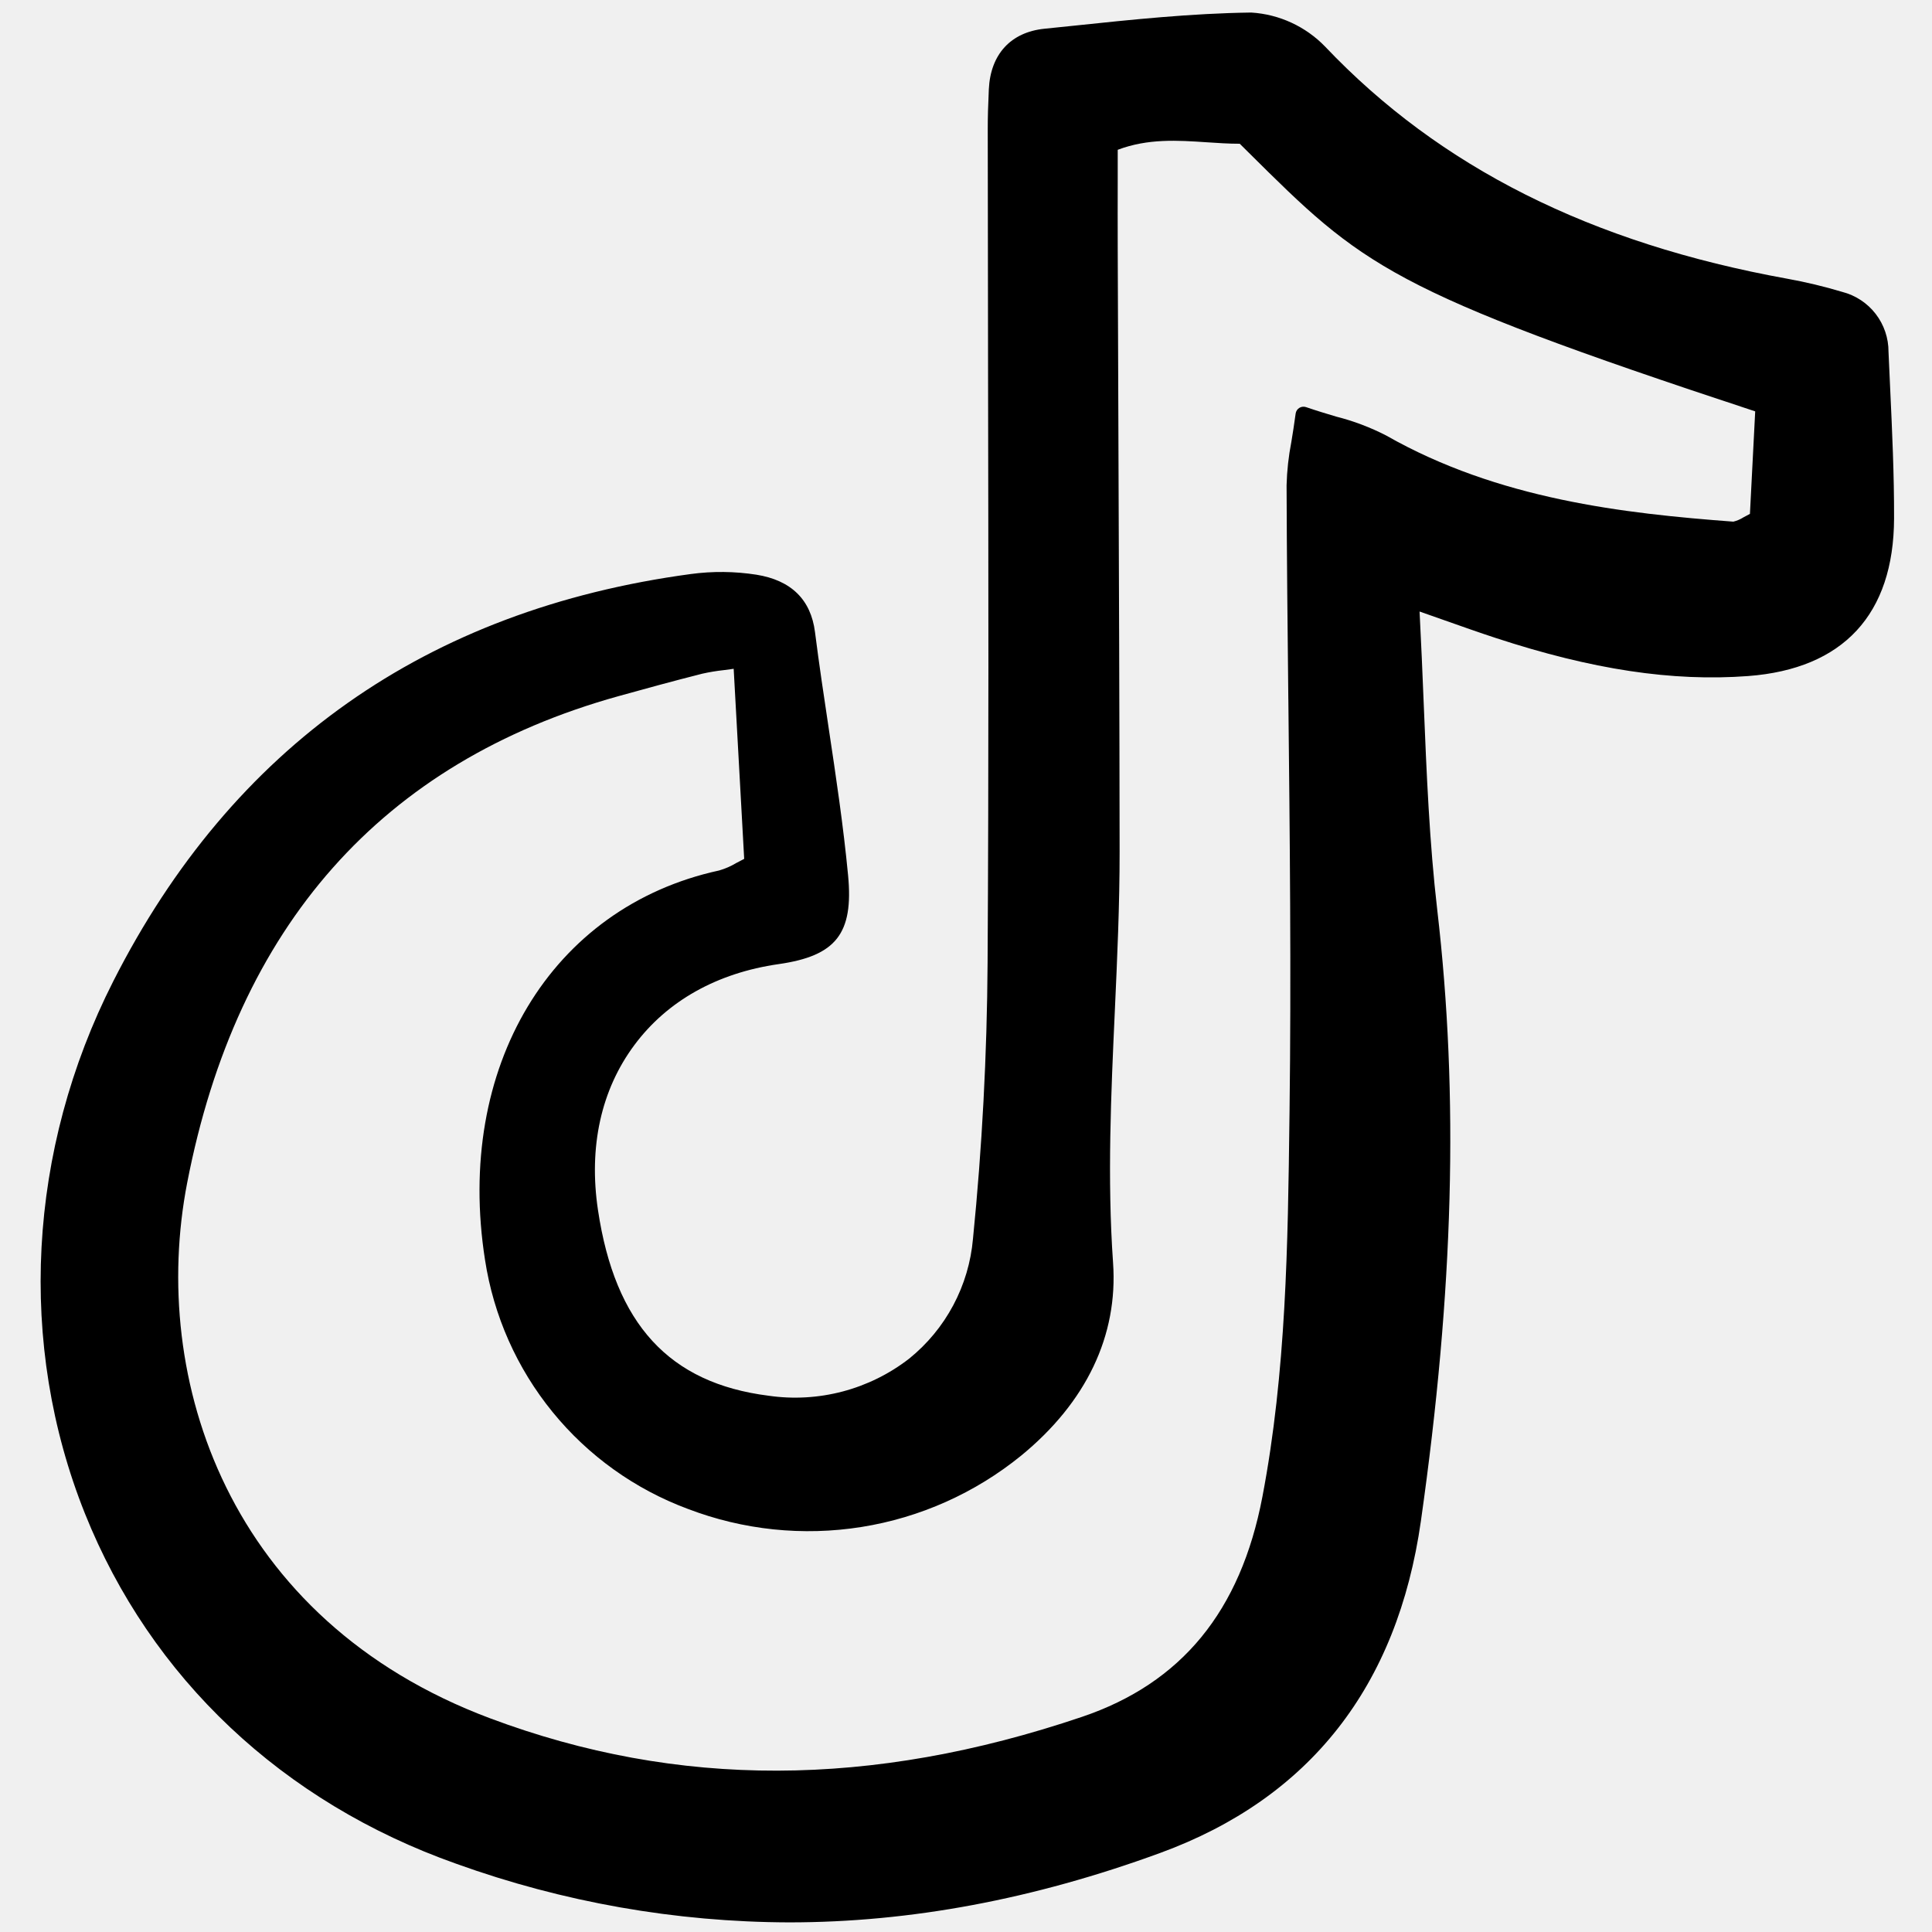
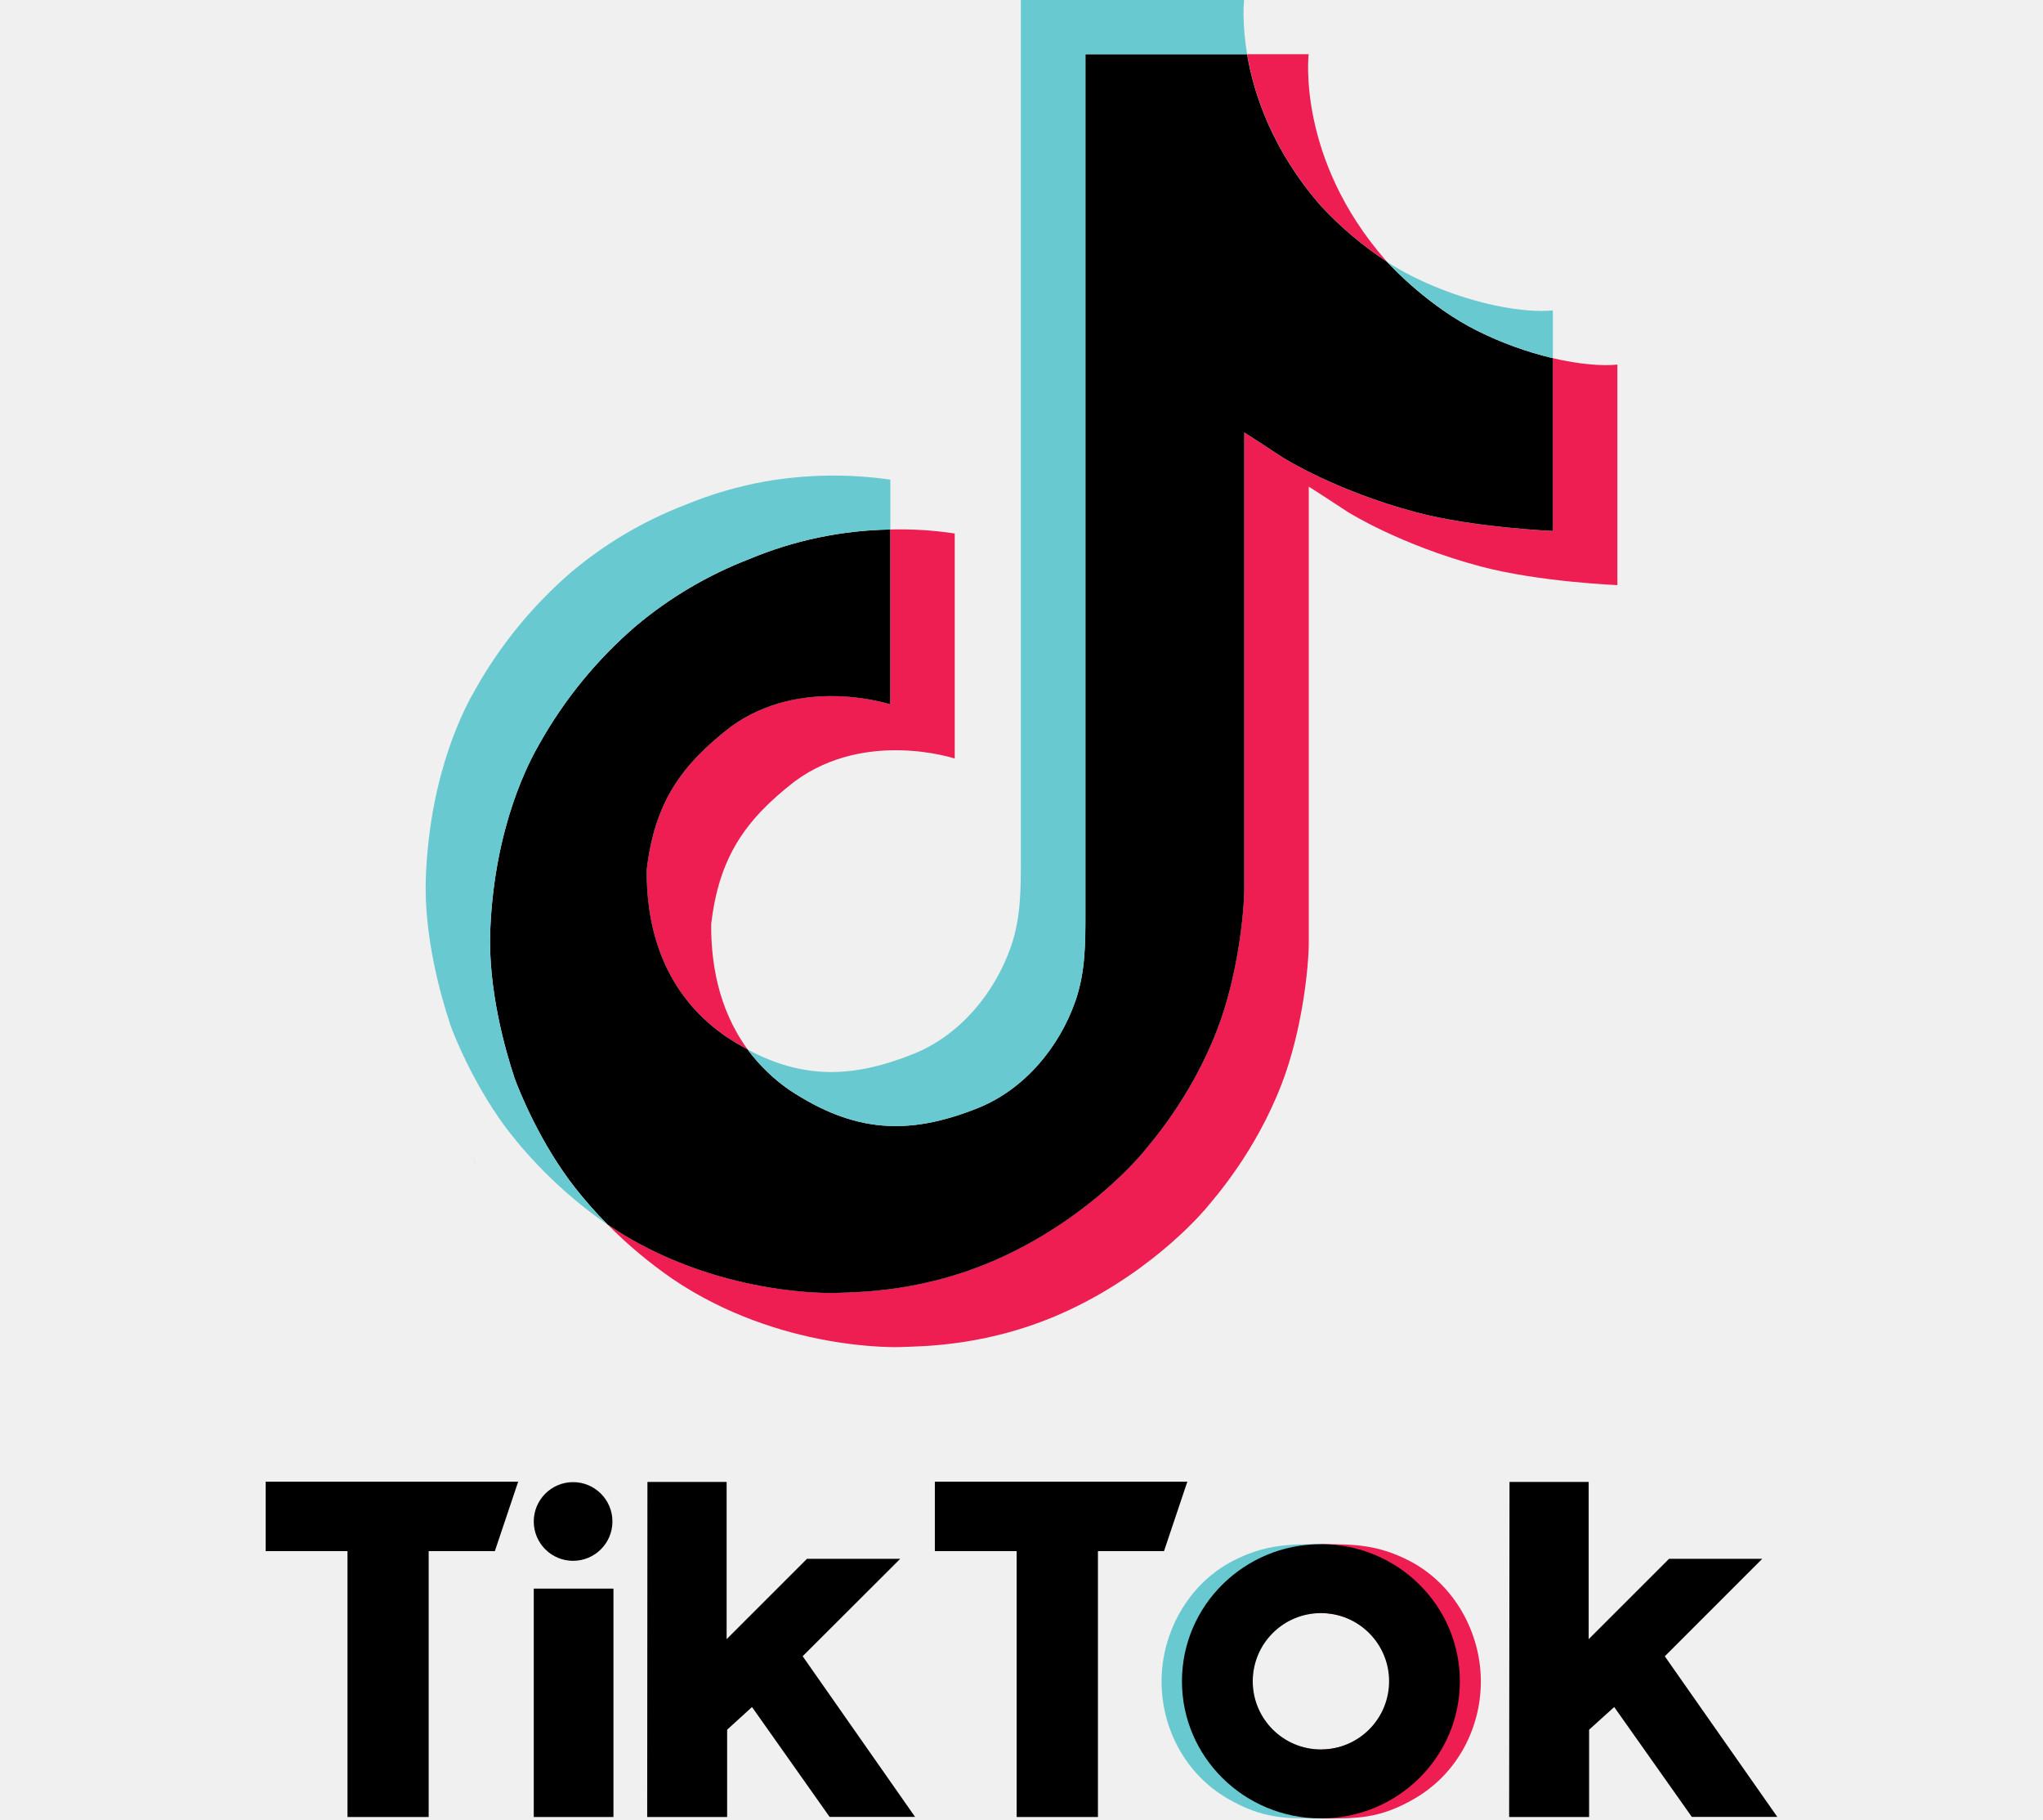
- <svg xmlns="http://www.w3.org/2000/svg" width="35.93pxpx" height="32px" viewBox="-3 0 164 164" fill="none">
-   <g clip-path="url(#clip0)">
-     <path d="M123.953 54.151C132.152 56.842 138.958 57.868 145.383 57.388C153.467 56.782 157.753 52.154 157.78 44.006C157.791 40.308 157.616 36.556 157.447 32.928C157.398 31.904 157.352 30.881 157.308 29.858C157.312 28.696 156.928 27.565 156.218 26.645C155.507 25.724 154.509 25.068 153.383 24.778C151.854 24.319 150.299 23.946 148.728 23.662C132.049 20.646 119.212 14.2 109.482 3.954C107.83 2.247 105.601 1.217 103.23 1.066H103.16C98.143 1.132 93.065 1.665 88.154 2.182L85.66 2.439C82.8 2.732 81.078 4.605 80.938 7.579C80.873 8.948 80.845 9.997 80.846 10.977C80.849 17.883 80.858 24.789 80.873 31.695C80.903 48.088 80.934 65.04 80.833 81.707C80.785 89.534 80.368 97.424 79.592 105.157C79.42 107.13 78.851 109.048 77.92 110.796C76.99 112.544 75.715 114.086 74.175 115.33C72.498 116.63 70.577 117.578 68.526 118.119C66.475 118.66 64.335 118.782 62.236 118.477C53.81 117.413 49.211 112.408 47.761 102.725C46.955 97.353 48.023 92.504 50.856 88.702C53.64 84.961 57.875 82.588 63.1 81.839C67.971 81.142 69.458 79.245 68.992 74.321C68.594 70.126 67.958 65.891 67.342 61.797C66.941 59.13 66.526 56.371 66.182 53.658C65.833 50.895 64.156 49.254 61.198 48.782C59.358 48.497 57.487 48.478 55.642 48.727C33.215 51.751 16.721 63.378 6.619 83.286C-0.667 97.637 -1.541 114.11 4.211 128.482C9.796 142.439 20.99 152.996 35.731 158.208C44.792 161.472 54.347 163.155 63.979 163.183C74.297 163.183 84.748 161.218 95.486 157.289C108.174 152.644 115.621 143.16 117.616 129.102C120.399 109.497 120.84 93.018 119.003 77.241C118.338 71.524 118.101 65.766 117.851 59.67C117.748 57.155 117.641 54.563 117.502 51.91C118.217 52.16 118.875 52.393 119.492 52.61C121.207 53.216 122.561 53.695 123.953 54.151ZM106.363 59.346C106.486 70.822 106.614 82.69 106.464 94.355L106.455 95.017C106.324 105.565 106.183 116.472 104.158 127.068C102.305 136.77 97.297 142.877 88.847 145.737C70.969 151.786 54.534 151.827 38.6 145.859C16.369 137.531 9.668 117.031 12.888 100.408C17.115 78.589 29.427 64.691 49.483 59.099C51.583 58.514 54.077 57.829 56.613 57.187C57.219 57.051 57.833 56.95 58.45 56.883C58.702 56.849 58.976 56.813 59.279 56.771L60.171 72.907C59.937 73.025 59.718 73.142 59.51 73.251C59.05 73.529 58.556 73.744 58.039 73.892C43.775 76.995 35.605 90.589 38.172 106.95C38.898 111.686 40.877 116.144 43.904 119.859C46.931 123.575 50.895 126.415 55.387 128.084C60.084 129.881 65.171 130.411 70.137 129.618C75.103 128.825 79.773 126.738 83.676 123.567C89.218 119.031 91.918 113.367 91.483 107.188C90.983 100.061 91.312 92.834 91.632 85.846C91.834 81.405 92.044 76.814 92.04 72.284C92.029 60.636 91.983 48.794 91.939 37.342C91.917 31.934 91.897 26.528 91.879 21.121C91.872 19.152 91.874 17.183 91.879 15.162V12.716C94.454 11.743 96.982 11.912 99.432 12.077C100.351 12.139 101.295 12.202 102.223 12.202H102.238L102.975 12.933C112.699 22.581 114.765 24.628 145.992 34.92L145.545 43.622C145.348 43.72 145.169 43.819 145 43.912C144.735 44.082 144.444 44.206 144.138 44.281C134.874 43.588 124.193 42.394 114.669 36.969C113.321 36.275 111.898 35.737 110.429 35.365C109.621 35.124 108.784 34.874 107.87 34.56C107.775 34.527 107.675 34.516 107.575 34.527C107.476 34.538 107.38 34.571 107.295 34.623C107.21 34.676 107.138 34.747 107.083 34.831C107.029 34.915 106.994 35.01 106.982 35.109C106.862 36.011 106.734 36.8 106.617 37.516C106.381 38.728 106.245 39.957 106.213 41.191C106.231 47.243 106.297 53.396 106.361 59.346H106.363Z" fill="#000000" />
+ <svg xmlns="http://www.w3.org/2000/svg" width="35.93px" height="32px" viewBox="62.37 70.49 675.3 675.3">
+   <g fill="#ee1d52">
+     <path d="M196 498.32l1.64 4.63c-.21-.53-.81-2.15-1.64-4.63zM260.9 393.39c2.88-24.88 12.66-38.81 31.09-53.09 26.37-19.34 59.31-8.4 59.31-8.4V267a135.84 135.84 0 0 1 23.94 1.48V352s-32.93-10.94-59.3 8.41c-18.42 14.27-28.22 28.21-31.09 53.09-.09 13.51 2.34 31.17 13.53 46.44q-4.15-2.22-8.46-5.06c-24.65-17.27-29.14-43.18-29.02-61.49zM511.25 147c-18.14-20.74-25-41.68-27.48-56.39h22.82s-4.55 38.57 28.61 76.5l.46.51A132.76 132.76 0 0 1 511.25 147zM621.18 205.8v81.84s-29.12-1.19-50.67-6.91c-30.09-8-49.43-20.27-49.43-20.27s-13.36-8.75-14.44-9.36v169c0 9.41-2.47 32.91-10 52.51-9.83 25.64-25 42.47-27.79 45.91 0 0-18.45 22.75-51 38.07-29.34 13.82-55.1 13.47-62.8 13.82 0 0-44.53 1.84-84.6-25.33a169.63 169.63 0 0 1-24.16-20.26l.2.15c40.08 27.17 84.6 25.33 84.6 25.33 7.71-.35 33.47 0 62.8-13.82 32.52-15.32 51-38.07 51-38.07 2.76-3.44 18-20.27 27.79-45.92 7.51-19.59 10-43.1 10-52.51V231c1.08.62 14.43 9.37 14.43 9.37s19.35 12.28 49.44 20.27c21.56 5.72 50.67 6.91 50.67 6.91v-64.13c9.96 2.33 18.45 2.96 23.96 2.38z" />
  </g>
-   <defs>
-     <clipPath id="clip0">
-       <rect width="157.521" height="162.772" fill="white" transform="translate(0.313965 0.73999)" />
-     </clipPath>
-   </defs>
+   <path d="M597.23 203.42v64.11s-29.11-1.19-50.67-6.91c-30.09-8-49.44-20.27-49.44-20.27s-13.35-8.75-14.43-9.37V400c0 9.41-2.47 32.92-10 52.51-9.83 25.65-25 42.48-27.79 45.92 0 0-18.46 22.75-51 38.07-29.33 13.82-55.09 13.47-62.8 13.82 0 0-44.52 1.84-84.6-25.33l-.2-.15a157.5 157.5 0 0 1-11.93-13.52c-12.79-16.27-20.63-35.51-22.6-41a.24.24 0 0 1 0-.07c-3.17-9.54-9.83-32.45-8.92-54.64 1.61-39.15 14.81-63.18 18.3-69.2A162.84 162.84 0 0 1 256.68 303a148.37 148.37 0 0 1 42.22-25 141.61 141.61 0 0 1 52.4-11v64.9s-32.94-10.9-59.3 8.4c-18.43 14.28-28.21 28.21-31.09 53.09-.12 18.31 4.37 44.22 29 61.5q4.31 2.85 8.46 5.06a65.85 65.85 0 0 0 15.5 15.05c24.06 15.89 44.22 17 70 6.68C401.06 474.78 414 459.23 420 442c3.77-10.76 3.72-21.59 3.72-32.79V90.61h60c2.48 14.71 9.34 35.65 27.48 56.39a132.76 132.76 0 0 0 24.41 20.62c2.64 2.85 16.14 16.94 33.47 25.59a130.62 130.62 0 0 0 28.15 10.21z" />
+   <path d="M187.89 450.39v.05l1.48 4.21c-.17-.49-.72-1.98-1.48-4.26z" fill="#69c9d0" />
+   <path d="M298.9 278a148.37 148.37 0 0 0-42.22 25 162.84 162.84 0 0 0-35.52 43.5c-3.49 6-16.69 30.05-18.3 69.2-.91 22.19 5.75 45.1 8.92 54.64a.24.24 0 0 0 0 .07c2 5.44 9.81 24.68 22.6 41a157.5 157.5 0 0 0 11.93 13.52 166.64 166.64 0 0 1-35.88-33.64c-12.68-16.13-20.5-35.17-22.54-40.79a1 1 0 0 1 0-.12v-.07c-3.18-9.53-9.86-32.45-8.93-54.67 1.61-39.15 14.81-63.18 18.3-69.2a162.68 162.68 0 0 1 35.52-43.5 148.13 148.13 0 0 1 42.22-25 144.63 144.63 0 0 1 29.78-8.75 148 148 0 0 1 46.57-.69V267a141.61 141.61 0 0 0-52.45 11z" fill="#69c9d0" />
+   <path d="M483.77 90.61h-60v318.61c0 11.2 0 22-3.72 32.79-6.06 17.22-18.95 32.77-36.13 39.67-25.79 10.36-45.95 9.21-70-6.68a65.85 65.85 0 0 1-15.54-15c20.49 10.93 38.83 10.74 61.55 1.62 17.17-6.9 30.08-22.45 36.12-39.68 3.78-10.76 3.73-21.59 3.73-32.78V70.49h82.85s-.93 7.92 1.14 20.12zM597.23 185.69v17.73a130.62 130.62 0 0 1-28.1-10.21c-17.33-8.65-30.83-22.74-33.47-25.59a93.69 93.69 0 0 0 9.52 5.48c21.07 10.52 41.82 13.66 52.05 12.59z" fill="#69c9d0" />
+   <path d="M486.85 701.51a22.75 22.75 0 0 1-1-6.73v-.16a24.53 24.53 0 0 0 1 6.89zM536.44 694.62v.16a23.07 23.07 0 0 1-1 6.73 24.89 24.89 0 0 0 1-6.89z" fill="none" />
+   <path d="M485.84 694.78a22.75 22.75 0 0 0 1 6.73 2.59 2.59 0 0 0 .14.45 25.28 25.28 0 0 0 24.16 17.8v25.59c-12.46 0-21.38.44-35-7.59-15.44-9.16-24.14-25.91-24.14-43.3 0-17.94 9.74-35.91 26.25-44.57 12-6.28 21.09-6.32 32.92-6.32v25.58a25.31 25.31 0 0 0-25.31 25.31z" fill="#69c9d0" />
+   <path d="M536.64 694.78a23.07 23.07 0 0 1-1 6.73c0 .15-.09.3-.14.45a25.3 25.3 0 0 1-24.16 17.8v25.59c12.45 0 21.38.44 34.95-7.59 15.49-9.16 24.21-25.91 24.21-43.3 0-17.94-9.74-35.91-26.25-44.57-12-6.28-21.09-6.32-32.91-6.32v25.58a25.31 25.31 0 0 1 25.3 25.31z" fill="#ee1d52" />
+   <path d="M119.51 620.36h93.71l-8.66 25.78H180v98.67h-30.13v-98.67h-30.36zm248.35 0v25.78h30.36v98.67h30.17v-98.67h24.52l8.66-25.78zm-134.25 29.38A14.6 14.6 0 1 0 219 635.15a14.59 14.59 0 0 0 14.61 14.59zM219 744.81h29.58v-84.75H219zM355 649h-34.6l-29.82 29.82v-58.36h-29.39l-.09 124.35h29.67v-32.4L300 704l28.8 40.77h31.72l-41.72-59.62zm283.77 36.17L674.94 649h-34.59l-29.83 29.82v-58.36h-29.38L581 744.81h29.68v-32.4L620 704l28.8 40.77h31.73zm-76.06 9.27c0 28.1-23.09 50.89-51.57 50.89s-51.57-22.79-51.57-50.89 23.09-50.89 51.57-50.89 51.57 22.8 51.57 50.91zm-26.27 0a25.3 25.3 0 1 0-25.3 25.3 25.3 25.3 0 0 0 25.3-25.28z" />
</svg>
